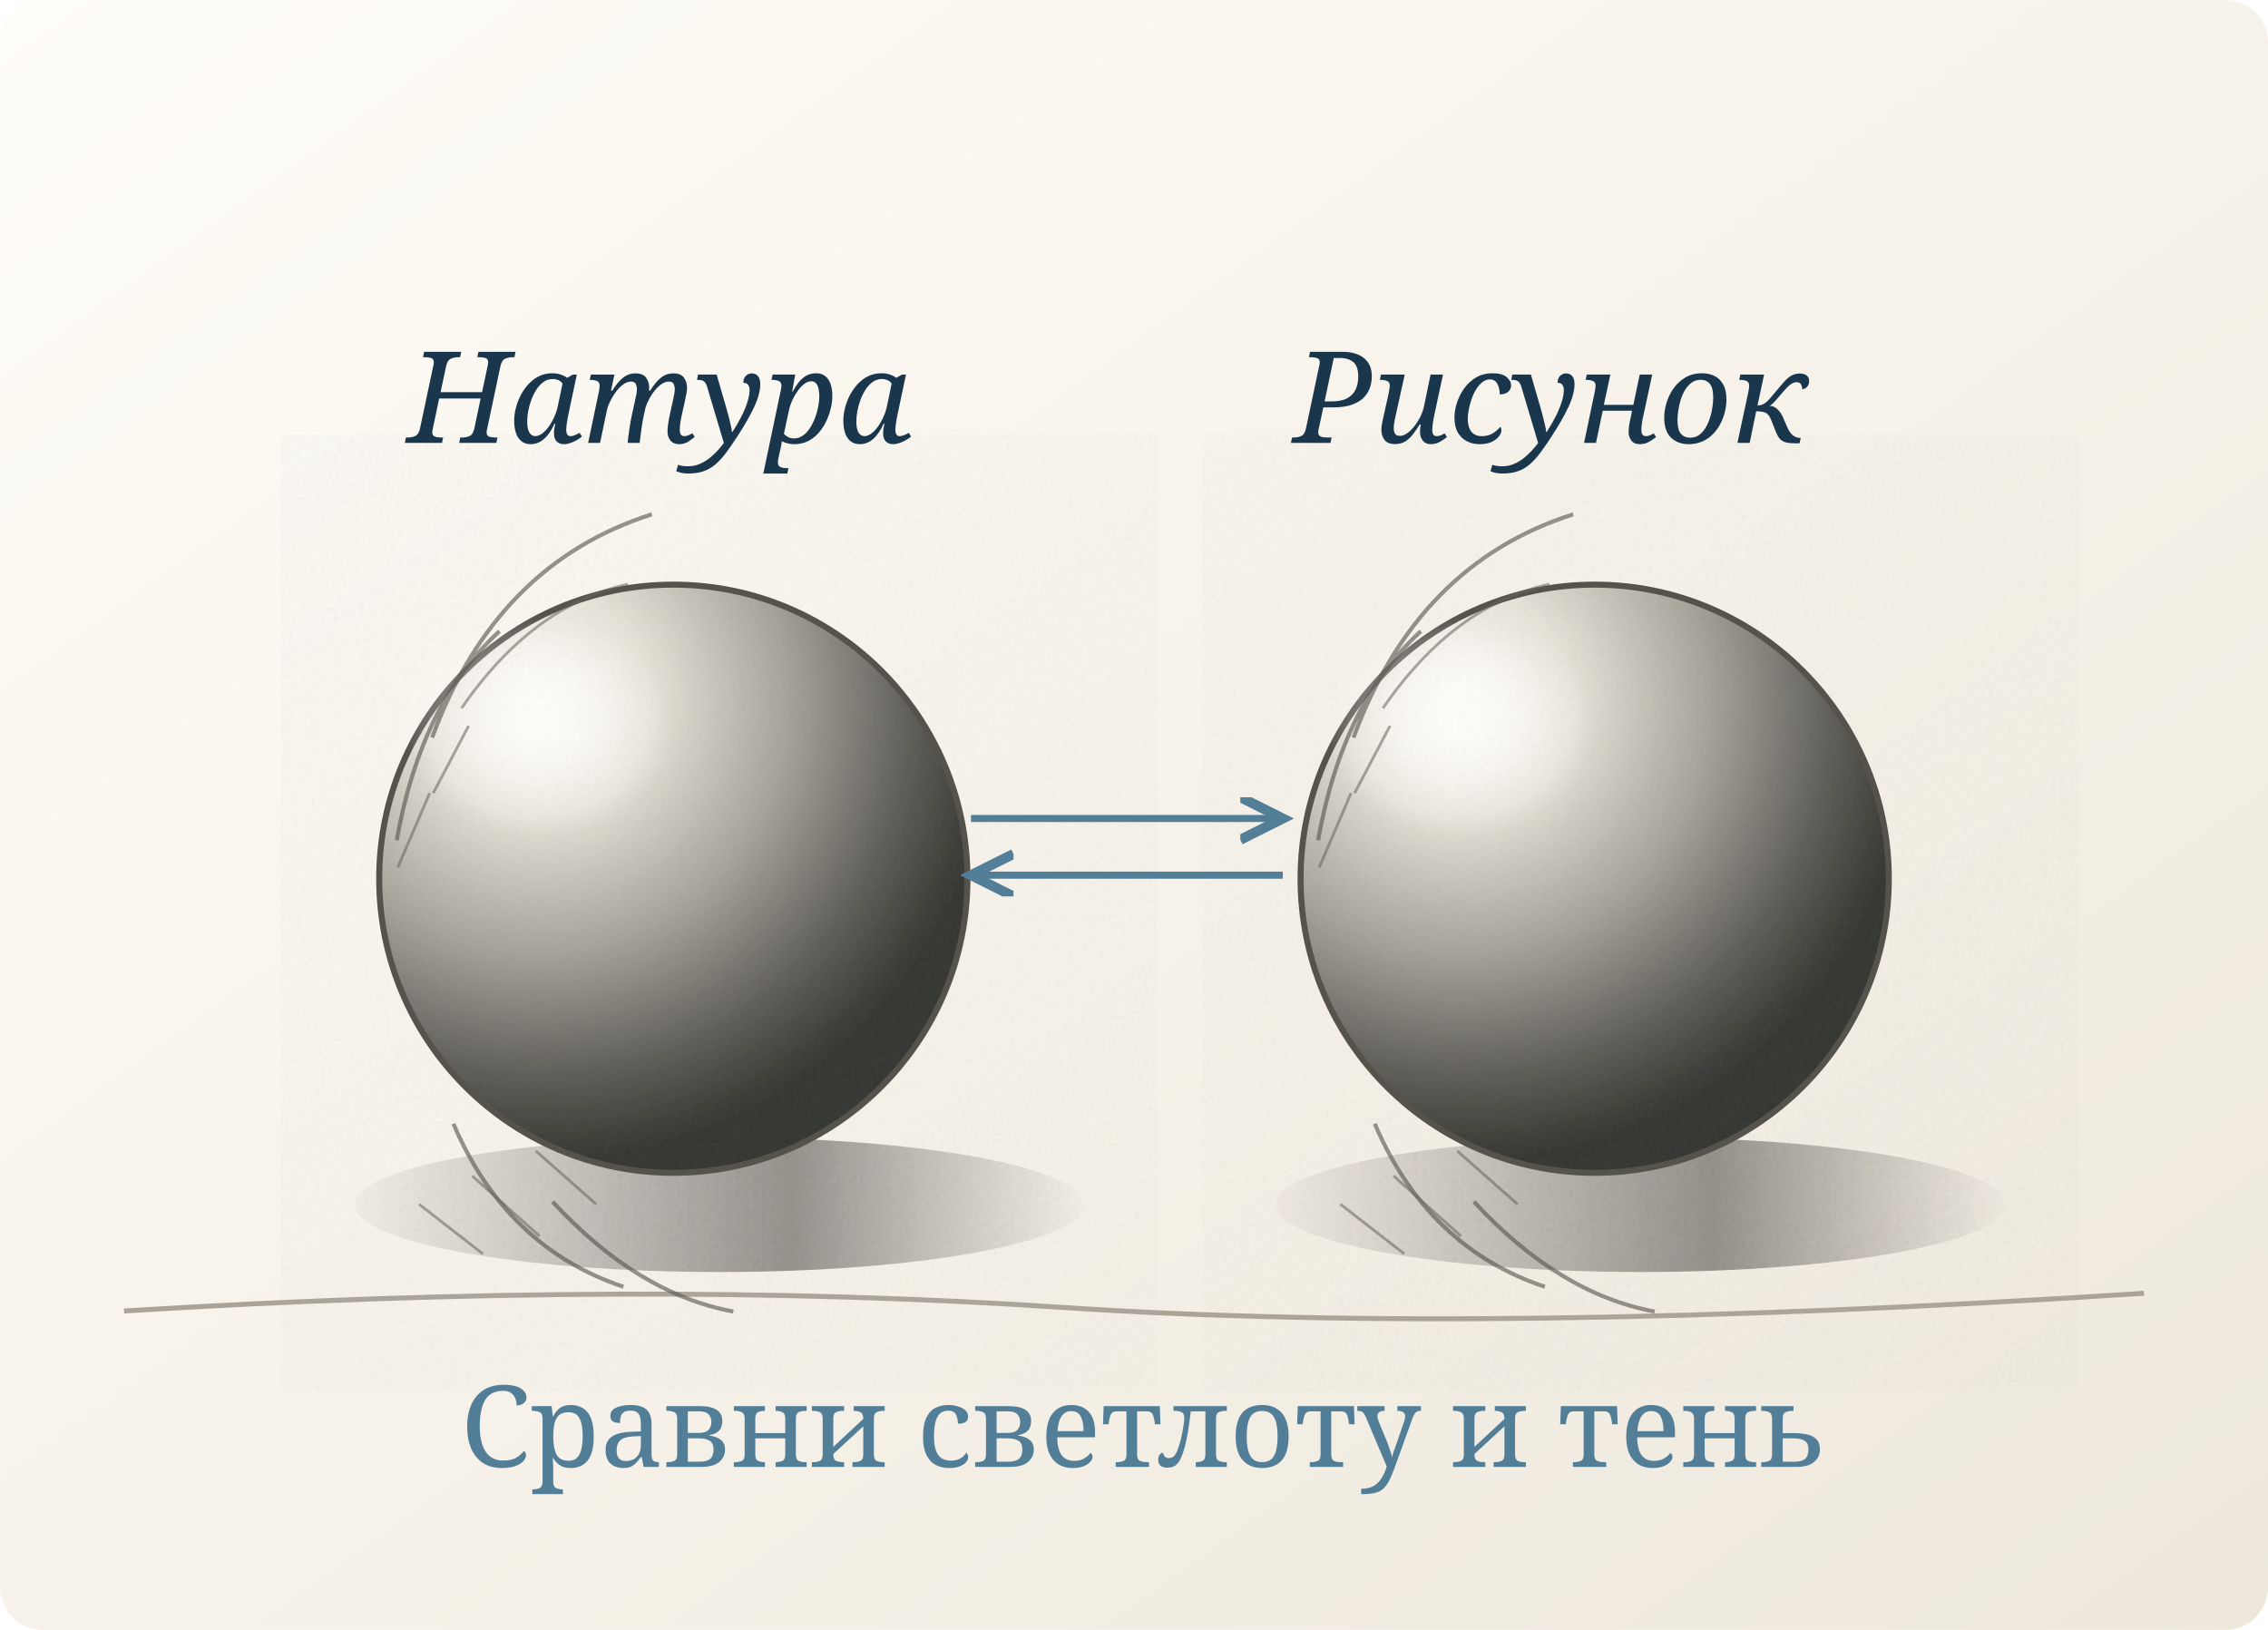
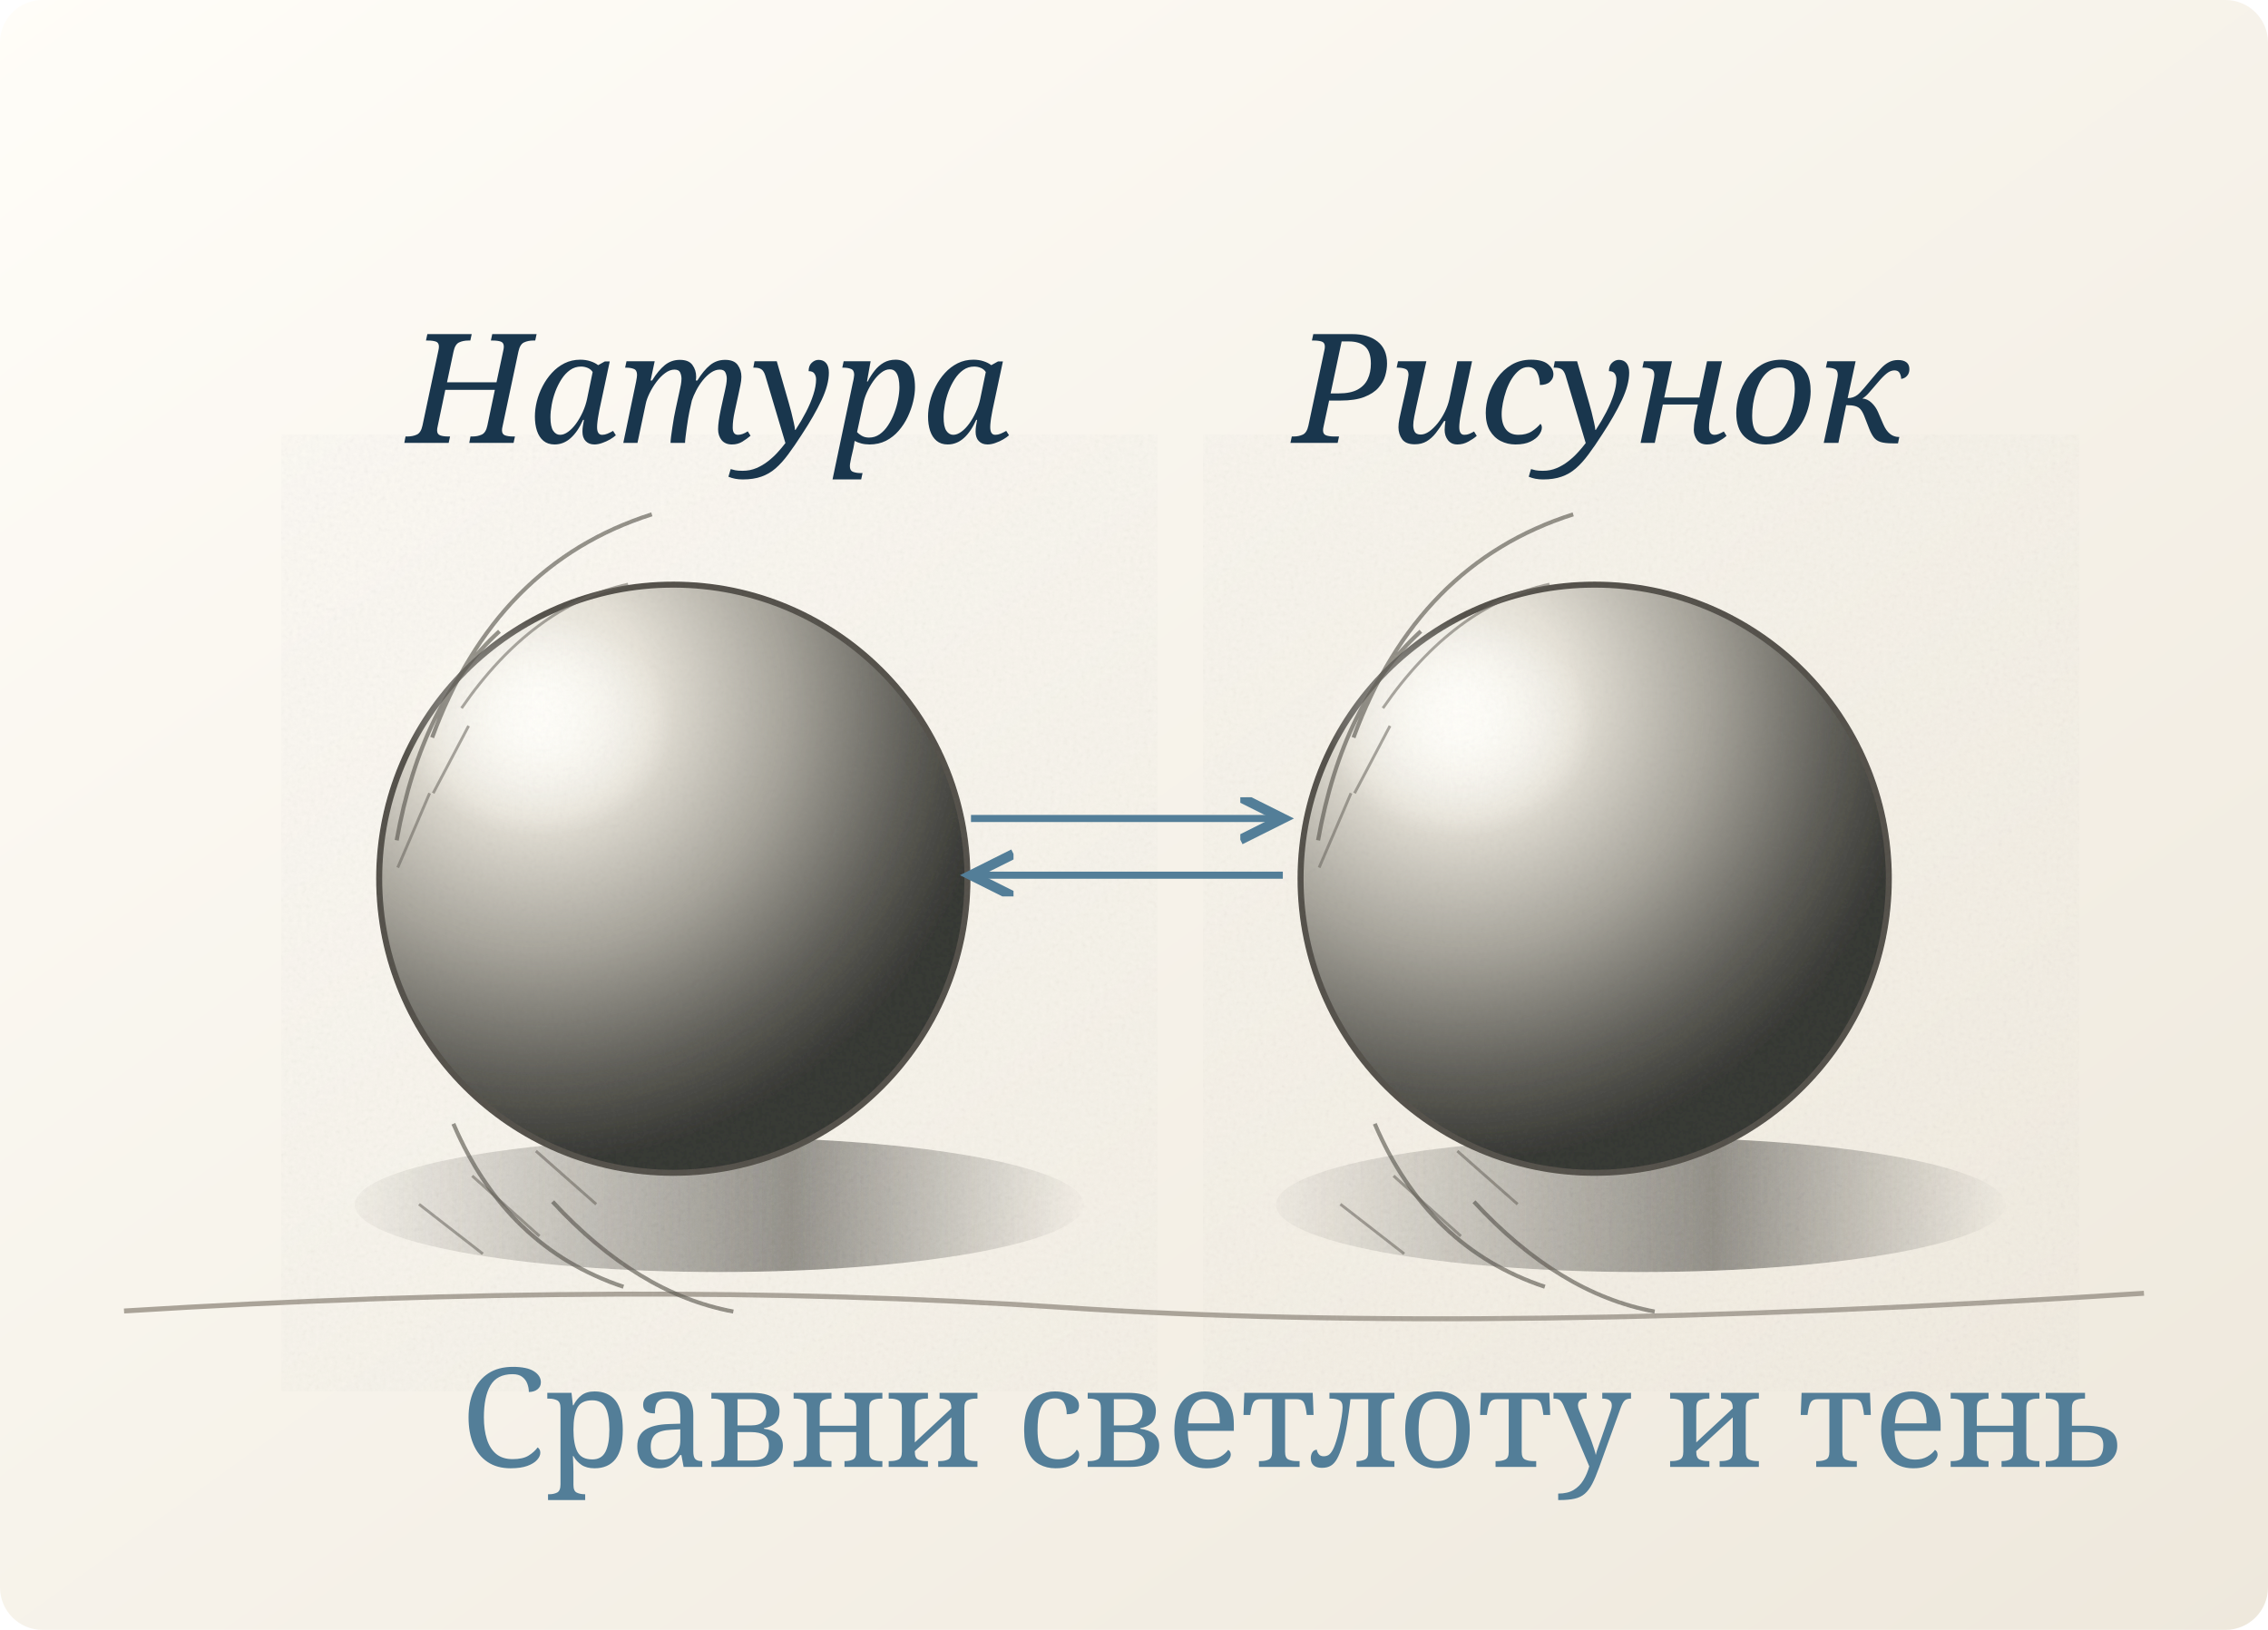
<svg xmlns="http://www.w3.org/2000/svg" viewBox="0 0 640 460" role="img" aria-labelledby="title desc">
  <defs>
    <linearGradient id="paper" x1="0" y1="0" x2="1" y2="1">
      <stop stop-color="#fffdf8" />
      <stop offset="1" stop-color="#eee8dc" />
    </linearGradient>
    <radialGradient id="ball" cx="27%" cy="20%" r="78%">
      <stop stop-color="#fffef9" />
      <stop offset=".25" stop-color="#e6e2d8" />
      <stop offset=".55" stop-color="#a6a39a" />
      <stop offset=".82" stop-color="#5f5e58" />
      <stop offset="1" stop-color="#393a36" />
    </radialGradient>
    <linearGradient id="cast">
      <stop stop-color="#57564f" stop-opacity=".05" />
      <stop offset=".6" stop-color="#55534d" stop-opacity=".6" />
      <stop offset="1" stop-color="#55534d" stop-opacity=".02" />
    </linearGradient>
    <radialGradient id="shine">
      <stop stop-color="#fffef9" stop-opacity=".98" />
      <stop offset="1" stop-color="#fffef9" stop-opacity="0" />
    </radialGradient>
    <filter id="paperGrain" x="-10%" y="-10%" width="120%" height="120%">
      <feTurbulence type="fractalNoise" baseFrequency=".8" numOctaves="2" seed="9" result="n" />
      <feColorMatrix in="n" type="saturate" values="0" result="mono" />
      <feComponentTransfer>
        <feFuncA type="table" tableValues="0 .09" />
      </feComponentTransfer>
      <feBlend in="SourceGraphic" mode="multiply" />
    </filter>
    <marker id="arrow" markerWidth="8" markerHeight="8" refX="6" refY="3" orient="auto">
      <path d="M0 0L6 3L0 6" fill="none" stroke="#537e98" stroke-width="1.4" />
    </marker>
  </defs>
  <rect width="640" height="460" rx="12" fill="url(#paper)" />
  <path d="M35 370Q180 361 300 369T605 365" fill="none" stroke="#aaa398" stroke-width="1.4" />
  <g filter="url(#paperGrain)">
    <ellipse cx="203" cy="340" rx="102.92" ry="19" fill="url(#cast)" />
    <circle cx="190" cy="248" r="83" fill="url(#ball)" stroke="#56534d" stroke-width="1.7" />
    <ellipse cx="152" cy="205" rx="38" ry="31" fill="url(#shine)" />
    <path d="M121.94 208.16q18 -49 62 -63m-72 92q7 -39 29 -59m-13 139q15 35 48 46m-20 -24q24 26 51 31" fill="none" stroke="#5d5a53" stroke-width="1.15" opacity=".65" />
    <path d="M130.24 199.86q20 -29 47 -35m-56 59l-9 21m20 -40l-10 19m-4 116l18 14m-3 -22l19 17m-1 -24l17 15" fill="none" stroke="#68645c" stroke-width=".8" opacity=".55" />
  </g>
  <g filter="url(#paperGrain)">
    <ellipse cx="463" cy="340" rx="102.92" ry="19" fill="url(#cast)" />
    <circle cx="450" cy="248" r="83" fill="url(#ball)" stroke="#56534d" stroke-width="1.7" />
    <ellipse cx="412" cy="205" rx="38" ry="31" fill="url(#shine)" />
    <path d="M381.94 208.16q18 -49 62 -63m-72 92q7 -39 29 -59m-13 139q15 35 48 46m-20 -24q24 26 51 31" fill="none" stroke="#5d5a53" stroke-width="1.15" opacity=".65" />
    <path d="M390.24 199.86q20 -29 47 -35m-56 59l-9 21m20 -40l-10 19m-4 116l18 14m-3 -22l19 17m-1 -24l17 15" fill="none" stroke="#68645c" stroke-width=".8" opacity=".55" />
  </g>
-   <text x="115" y="125" fill="#19364d" font-size="36" font-family="Georgia,serif" font-style="italic">Натура</text>
-   <text x="365" y="125" fill="#19364d" font-size="36" font-family="Georgia,serif" font-style="italic">Рисунок</text>
+   <text x="115" y="125" fill="#19364d" font-size="43" font-family="Georgia,serif" font-style="italic">Натура</text>
+   <text x="365" y="125" fill="#19364d" font-size="43" font-family="Georgia,serif" font-style="italic">Рисунок</text>
  <path d="M274 231H362" stroke="#537e98" stroke-width="2" fill="none" marker-end="url(#arrow)" />
  <path d="M362 247H274" stroke="#537e98" stroke-width="2" fill="none" marker-end="url(#arrow)" />
-   <text x="130" y="414" fill="#537e98" font-size="32" font-family="Georgia,serif">Сравни светлоту и тень</text>
+   <text x="130" y="414" fill="#537e98" font-size="39" font-family="Georgia,serif">Сравни светлоту и тень</text>
</svg>
